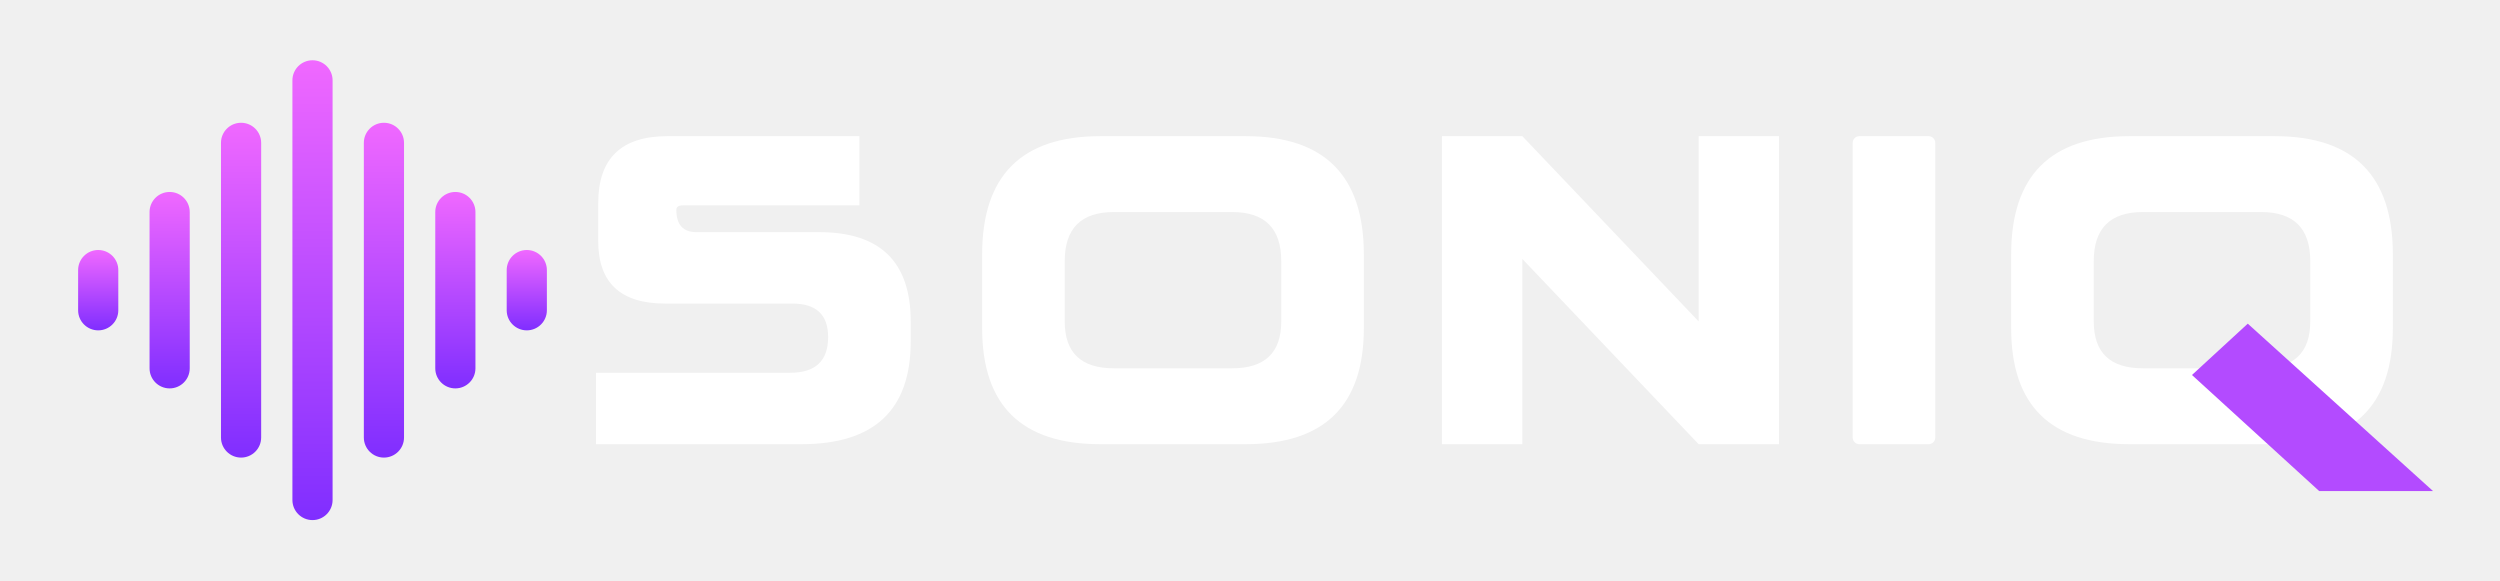
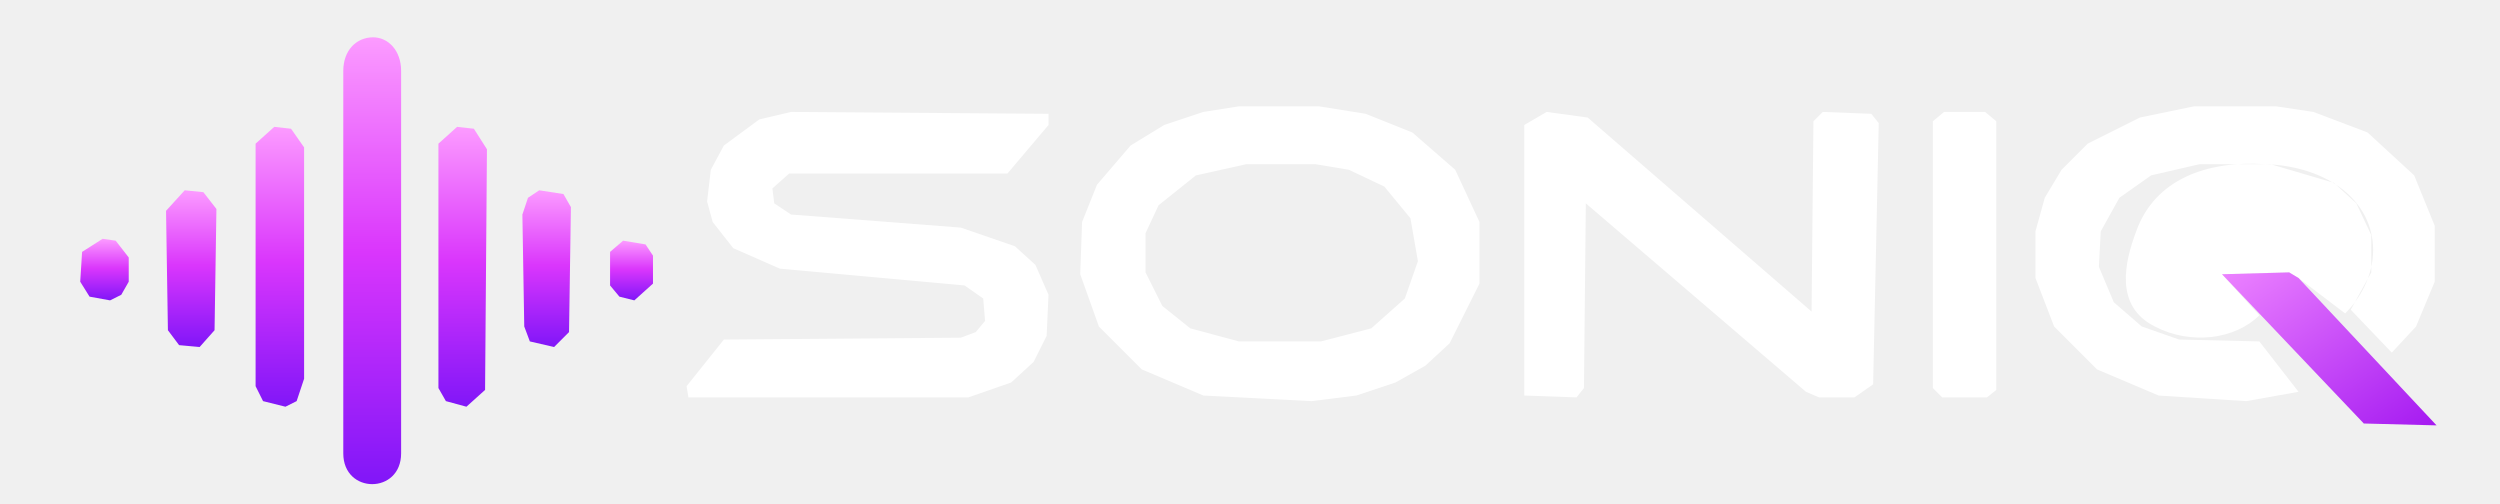
- <svg xmlns="http://www.w3.org/2000/svg" width="1120" height="260" viewBox="0 0 1120 260" role="img" aria-label="SONIQ">
+ <svg xmlns="http://www.w3.org/2000/svg" viewBox="100 40 1340 270" role="img" aria-label="SONIQ">
  <defs>
-     <linearGradient id="wave" x1="0" y1="0" x2="0" y2="1">
-       <stop stop-color="#F068FF" />
-       <stop offset="1" stop-color="#802EFF" />
+     <linearGradient id="violet" x1="0" y1="0" x2="0" y2="1">
+       <stop stop-color="#FC9BFF" />
+       <stop offset=".48" stop-color="#DA36FC" />
+       <stop offset="1" stop-color="#8116F8" />
+     </linearGradient>
+     <linearGradient id="tail" x1="0" y1="0" x2="1" y2="1">
+       <stop stop-color="#EC82FF" />
+       <stop offset="1" stop-color="#A51AF1" />
    </linearGradient>
  </defs>
-   <g fill="url(#wave)">
-     <rect x="35" y="112" width="18" height="36" rx="9" />
-     <rect x="67" y="86" width="18" height="88" rx="9" />
-     <rect x="99" y="55" width="18" height="150" rx="9" />
-     <rect x="131" y="27" width="18" height="206" rx="9" />
-     <rect x="163" y="55" width="18" height="150" rx="9" />
-     <rect x="195" y="86" width="18" height="88" rx="9" />
-     <rect x="227" y="112" width="18" height="36" rx="9" />
+   <g fill="url(#violet)">
+     <path d="M155 168L144 175 143 191 148 199 159 201 165 198 169 191 169 178 162 169Z" />
+     <path d="M199 142L189 153 190 217 196 225 207 226 215 217 216 152 209 143Z" />
+     <path d="M247 108L237 117 237 247 241 255 253 258 259 255 263 243 263 119 256 109Z" />
+     <path d="M300 60C291 60 284 67 284 78V283C284 305 315 305 315 283V78C315 67 308 60 300 60Z" />
+     <path d="M345 108L335 117 335 248 339 255 350 258 360 249 361 120 354 109Z" />
+     <path d="M389 142L383 146 380 155 381 215 384 223 397 226 405 218 406 151 402 144Z" />
+     <path d="M434 169L427 175 427 193 432 199 440 201 450 192 450 177 446 171Z" />
  </g>
-   <g fill="#FFFFFF">
-     <path d="M385 61H299Q268 61 268 91V108Q268 136 298 136H355Q371 136 371 151Q371 167 354 167H267V199H359Q408 199 408 153V144Q408 104 367 104H312Q303 104 303 94Q303 92 306 92H385Z" />
-     <path fill-rule="evenodd" d="M493 61H558Q611 61 611 114V147Q611 199 558 199H493Q440 199 440 147V114Q440 61 493 61ZM499 95Q477 95 477 117V144Q477 165 499 165H552Q574 165 574 144V117Q574 95 552 95Z" />
-     <path d="M646 199V61H682L761 144V61H797V199H761L682 116V199Z" />
-     <rect x="830" y="61" width="37" height="138" rx="3" />
-     <path fill-rule="evenodd" d="M954 61H1019Q1072 61 1072 114V147Q1072 199 1019 199H954Q901 199 901 147V114Q901 61 954 61ZM960 95Q938 95 938 117V144Q938 165 960 165H1013Q1035 165 1035 144V117Q1035 95 1013 95Z" />
+   <g fill="#FFF" fill-rule="evenodd">
+     <path d="M488 118L481 131 479 148 482 159 493 173 518 184 617 193 627 200 628 212 623 218 615 221 488 222 468 247 469 253 619 253 642 245 654 234 661 220 662 198 655 182 644 172 615 162 524 155 515 149 514 141 523 133 640 133 662 107 662 101 524 100 507 104Z" />
+     <path d="M688 139L680 159 679 187 689 215 712 238 745 252 803 255 827 252 848 245 864 236 877 224 893 192 893 159 880 131 857 111 832 101 807 97 764 97 745 100 724 107 706 118Z M714 165L721 150 741 134 768 128 805 128 823 131 842 140 856 157 860 180 853 200 835 216 808 223 764 223 738 216 723 204 714 186Z" />
+     <path d="M917 107L917 252 945 253 949 248 950 149 1068 250 1075 253 1094 253 1104 246 1107 106 1103 101 1077 100 1072 105 1071 207 951 103 929 100Z" />
+     <path d="M1142 100L1136 105 1136 248 1141 253 1165 253 1170 249 1170 105 1164 100Z" />
+     <path d="M1196 146L1191 164 1191 189 1201 215 1224 238 1257 252 1304 255 1332 250 1311 223 1268 222 1248 215 1233 202 1225 183 1226 164 1236 146 1253 134 1279 128 1317 128 1351 138 1363 149 1371 166 1371 186 1360 206 1382 229 1395 215 1405 191 1405 161 1394 134 1369 111 1340 100 1320 97 1276 97 1247 103 1219 117 1205 131Z M1245 164C1255 136 1283 126 1314 128C1348 129 1372 148 1372 174C1372 188 1365 200 1357 208L1332 189 1327 186 1291 187 1311 209C1298 222 1274 225 1255 215C1233 204 1239 180 1245 164Z" />
  </g>
-   <path d="M1007 145L1090 220H1039L982 168Z" fill="#B34BFF" />
+   <path fill="url(#tail)" d="M1291 187L1367 267 1406 268 1332 189 1327 186Z" />
</svg>
